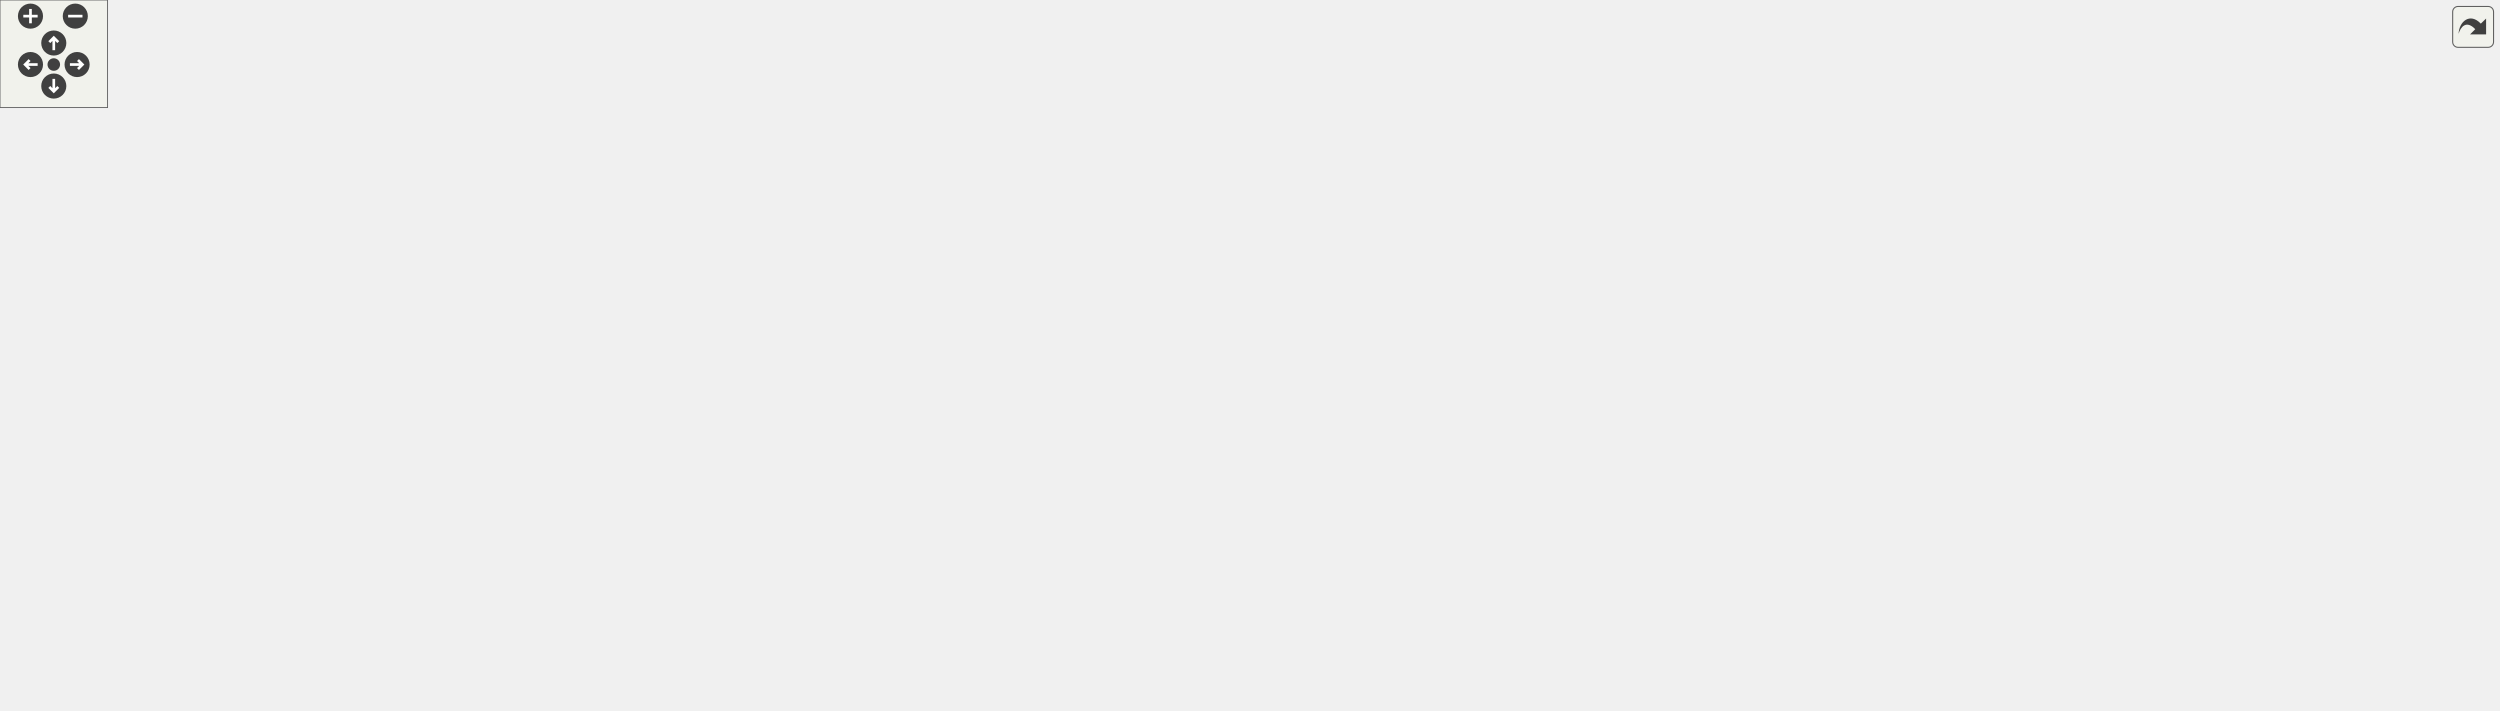
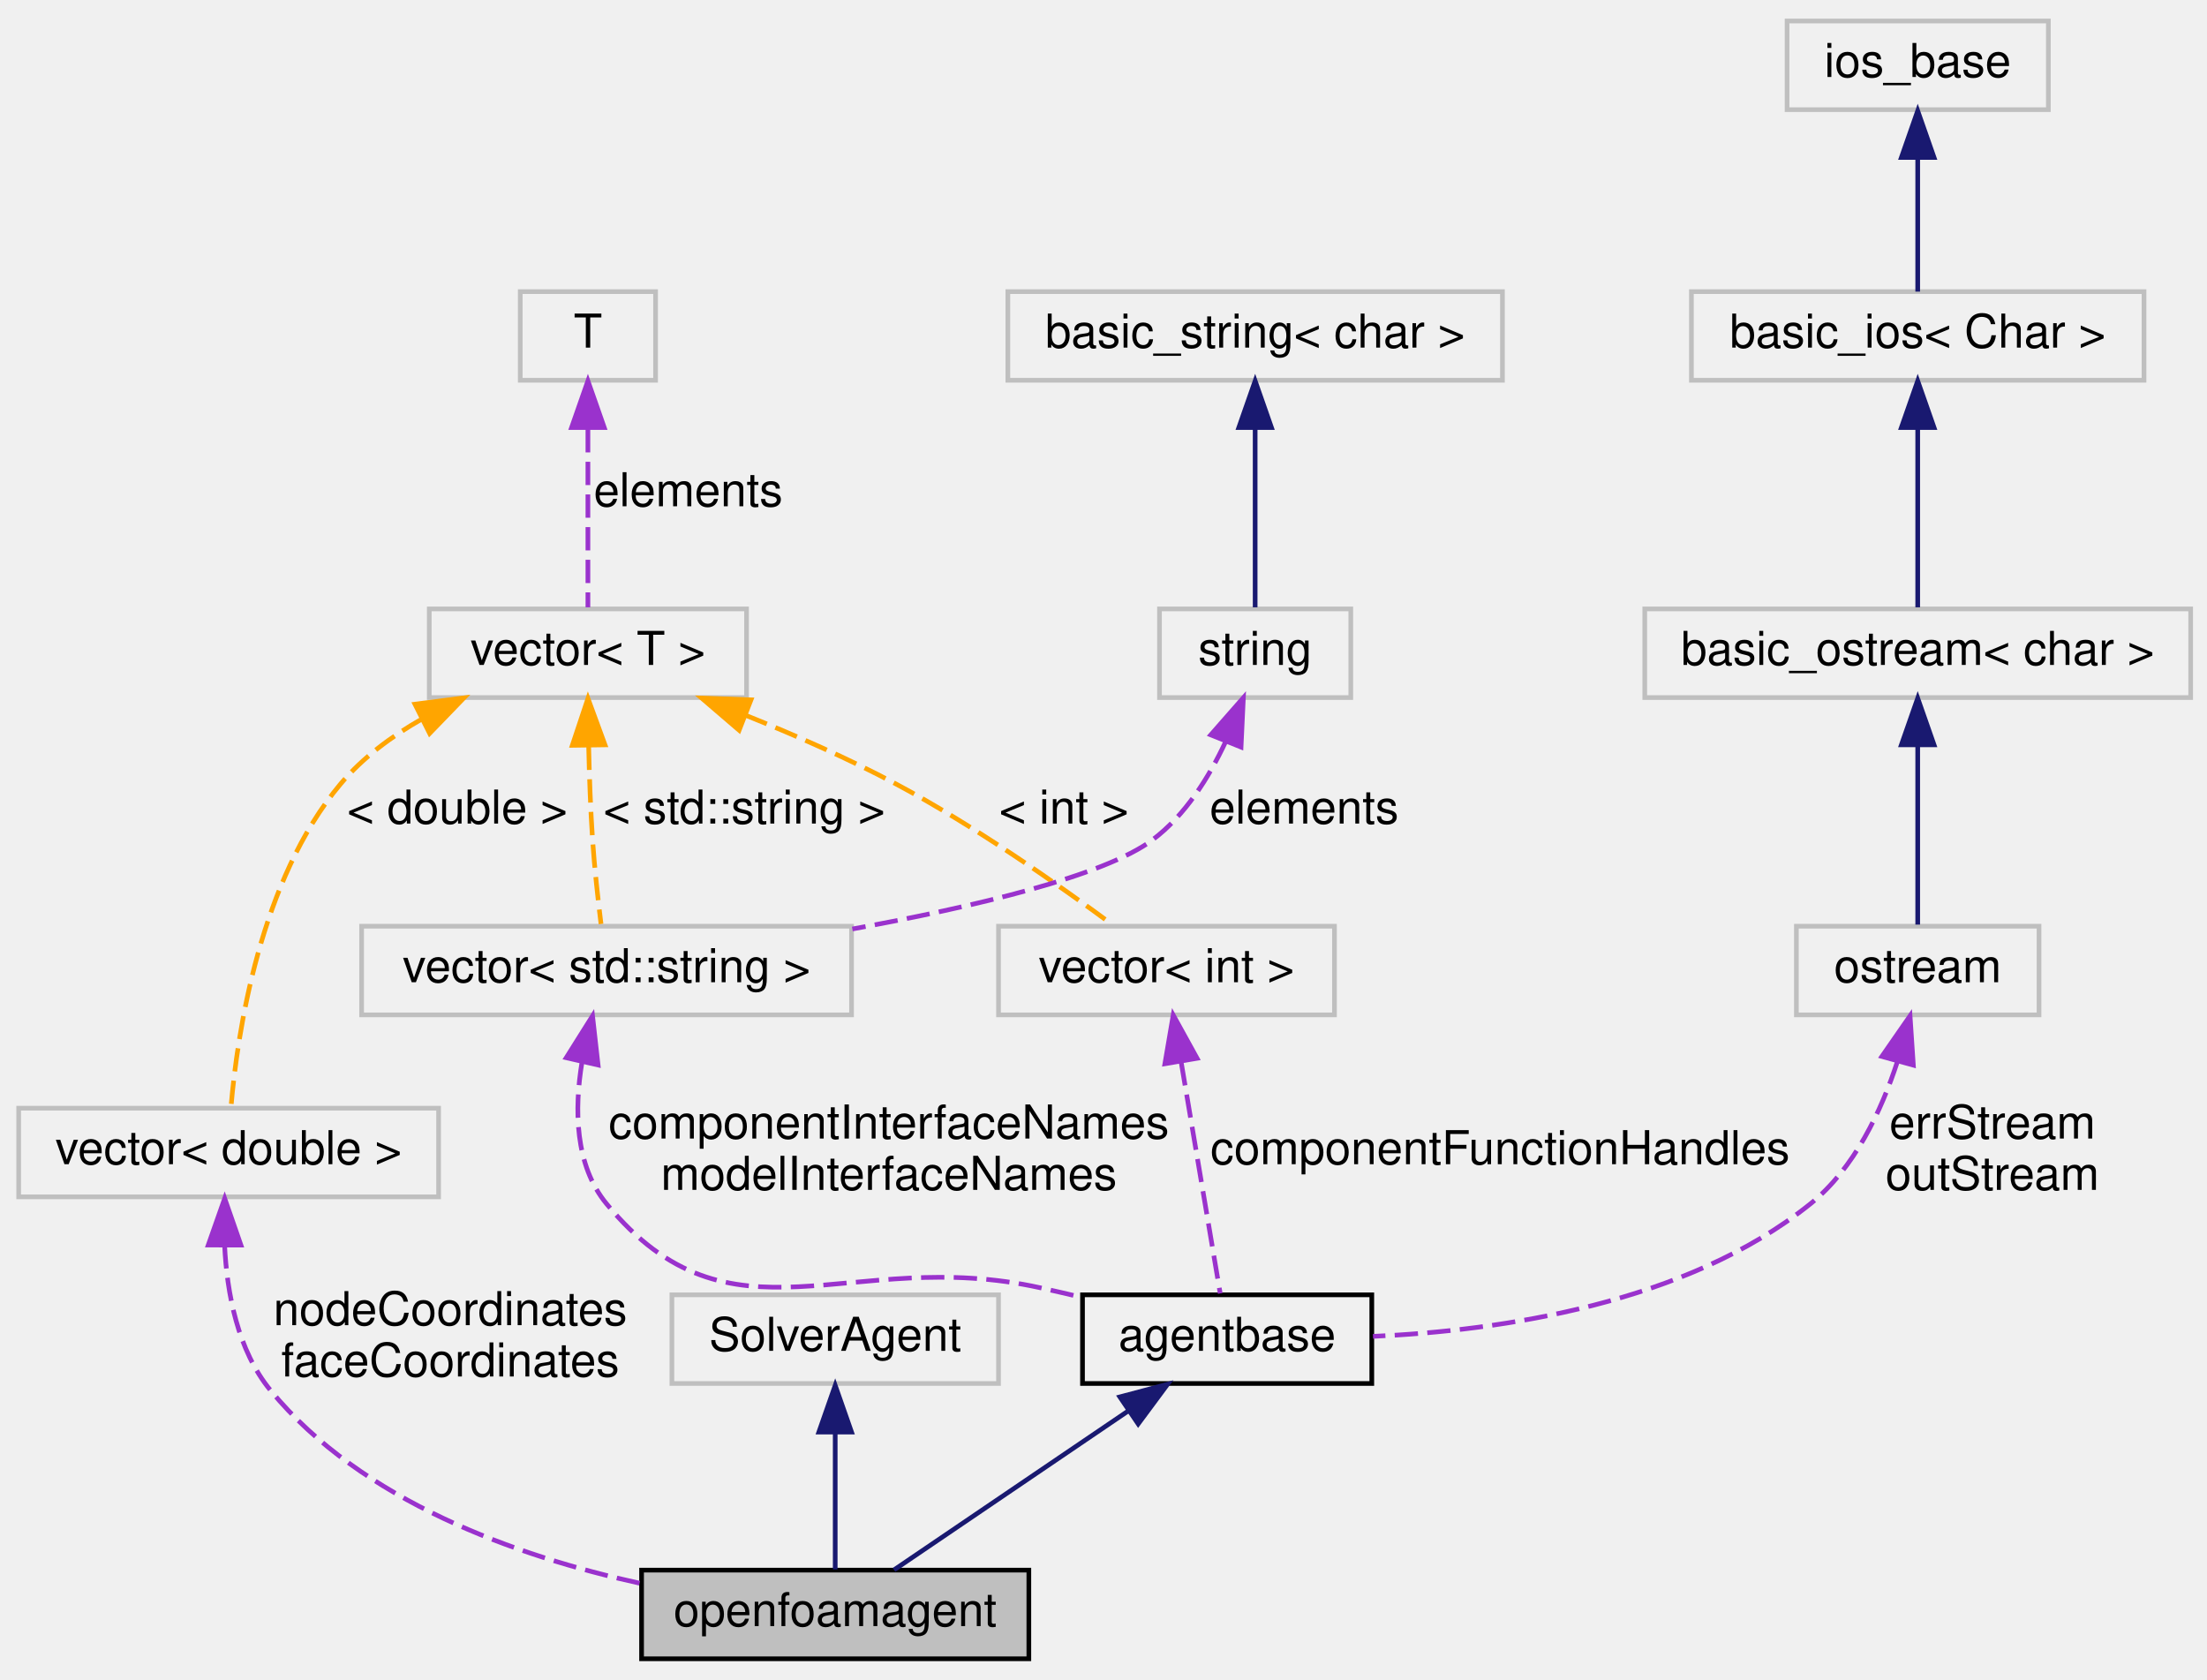
- <svg xmlns="http://www.w3.org/2000/svg" xmlns:xlink="http://www.w3.org/1999/xlink" id="main" version="1.1" xml:space="preserve">
-   <style type="text/css">
- .edge:hover path { stroke: red; }
- .edge:hover polygon { stroke: red; fill: red; }
- </style>
-   <defs>
-     <circle id="rim" cx="0" cy="0" r="7" />
-     <circle id="rim2" cx="0" cy="0" r="3.5" />
-     <g id="zoomPlus">
-       <use xlink:href="#rim" fill="#404040">
-         <set attributeName="fill" to="#808080" begin="zoomplus.mouseover" end="zoomplus.mouseout" />
-       </use>
-       <path d="M-4,0h8M0,-4v8" fill="none" stroke="white" stroke-width="1.5" pointer-events="none" />
+ <svg xmlns="http://www.w3.org/2000/svg" xmlns:xlink="http://www.w3.org/1999/xlink" width="473pt" height="360pt" viewBox="0.00 0.00 473.00 360.00">
+   <g id="graph0" class="graph" transform="scale(1 1) rotate(0) translate(4 356)">
+     <g id="node1" class="node">
+       <polygon fill="#bfbfbf" stroke="black" points="133.5,-0.5 133.5,-19.5 216.5,-19.5 216.5,-0.5 133.5,-0.5" />
+       <text text-anchor="middle" x="175" y="-7.5" font-family="Helvetica,sans-Serif" font-size="10.00">openfoamagent</text>
    </g>
-     <g id="zoomMin">
-       <use xlink:href="#rim" fill="#404040">
-         <set attributeName="fill" to="#808080" begin="zoomminus.mouseover" end="zoomminus.mouseout" />
-       </use>
-       <path d="M-4,0h8" fill="none" stroke="white" stroke-width="1.5" pointer-events="none" />
-     </g>
-     <g id="dirArrow">
-       <path fill="none" stroke="white" stroke-width="1.5" d="M0,-3.0v7 M-2.5,-0.5L0,-3.0L2.5,-0.5" />
-     </g>
-     <g id="resetDef">
-       <use xlink:href="#rim2" fill="#404040">
-         <set attributeName="fill" to="#808080" begin="reset.mouseover" end="reset.mouseout" />
-       </use>
-     </g>
-   </defs>
-   <svg id="graph" class="graph">
-     <g id="viewport">
-       <g id="node1" class="node">
-         <polygon fill="#bfbfbf" stroke="black" points="1310.5,-158.5 1310.5,-177.5 1393.5,-177.5 1393.5,-158.5 1310.5,-158.5" />
-         <text text-anchor="middle" x="1352" y="-165.5" font-family="Helvetica,sans-Serif" font-size="10.00">openfoamagent</text>
-       </g>
-       <g id="node2" class="node">
-         <g id="a_node2">
-           <a xlink:href="classimpact_1_1orchestrator_1_1agentbase.html" target="_top" xlink:title="agentbase">
-             <polygon fill="none" stroke="black" points="905,-253.5 905,-272.5 967,-272.5 967,-253.5 905,-253.5" />
-             <text text-anchor="middle" x="936" y="-260.5" font-family="Helvetica,sans-Serif" font-size="10.00">agentbase</text>
-           </a>
-         </g>
-       </g>
-       <g id="edge1" class="edge">
-         <path fill="none" stroke="midnightblue" d="M977.384,-253.905C1043.28,-239.037 1178.03,-208.523 1292,-182 1298.15,-180.568 1304.66,-179.039 1311.02,-177.536" />
-         <polygon fill="midnightblue" stroke="midnightblue" points="976.397,-250.54 967.412,-256.154 977.937,-257.368 976.397,-250.54" />
-       </g>
-       <g id="node3" class="node">
-         <polygon fill="none" stroke="#bfbfbf" points="621,-213.5 621,-232.5 693,-232.5 693,-213.5 621,-213.5" />
-         <text text-anchor="middle" x="657" y="-220.5" font-family="Helvetica,sans-Serif" font-size="10.00">vector&lt; int &gt;</text>
-       </g>
-       <g id="edge2" class="edge">
-         <path fill="none" stroke="#9a32cd" stroke-dasharray="5,2" d="M703.249,-226.425C746.338,-230.087 812.905,-236.785 870,-247 881.44,-249.047 893.861,-251.936 904.75,-254.697" />
-         <polygon fill="#9a32cd" stroke="#9a32cd" points="703.343,-222.921 693.088,-225.581 702.763,-229.897 703.343,-222.921" />
-         <text text-anchor="middle" x="807" y="-250" font-family="Helvetica,sans-Serif" font-size="10.00"> componentFunctionHandles</text>
-       </g>
-       <g id="node4" class="node">
-         <g id="a_node4">
-           <a xlink:title="STL class. ">
-             <polygon fill="none" stroke="#bfbfbf" points="322,-158.5 322,-177.5 390,-177.5 390,-158.5 322,-158.5" />
-             <text text-anchor="middle" x="356" y="-165.5" font-family="Helvetica,sans-Serif" font-size="10.00">vector&lt; T &gt;</text>
-           </a>
-         </g>
-       </g>
-       <g id="edge3" class="edge">
-         <path fill="none" stroke="orange" stroke-dasharray="5,2" d="M390.811,-181.138C408.248,-187.433 430.002,-194.552 450,-199 509.047,-212.134 579.311,-218.365 620.641,-221.098" />
-         <polygon fill="orange" stroke="orange" points="391.683,-177.729 381.09,-177.553 389.261,-184.297 391.683,-177.729" />
-         <text text-anchor="middle" x="510" y="-220" font-family="Helvetica,sans-Serif" font-size="10.00"> &lt; int &gt;</text>
-       </g>
-       <g id="node6" class="node">
-         <polygon fill="none" stroke="#bfbfbf" points="604.5,-315.5 604.5,-334.5 709.5,-334.5 709.5,-315.5 604.5,-315.5" />
-         <text text-anchor="middle" x="657" y="-322.5" font-family="Helvetica,sans-Serif" font-size="10.00">vector&lt; std::string &gt;</text>
-       </g>
-       <g id="edge8" class="edge">
-         <path fill="none" stroke="orange" stroke-dasharray="5,2" d="M377.687,-183.831C396.089,-197.521 424.031,-217.358 450,-232 512.893,-267.461 591.797,-299.991 631.206,-315.484" />
-         <polygon fill="orange" stroke="orange" points="379.566,-180.866 369.47,-177.655 375.36,-186.461 379.566,-180.866" />
-         <text text-anchor="middle" x="510" y="-292" font-family="Helvetica,sans-Serif" font-size="10.00"> &lt; std::string &gt;</text>
-       </g>
-       <g id="node15" class="node">
-         <polygon fill="none" stroke="#bfbfbf" points="591.5,-52.5 591.5,-71.5 722.5,-71.5 722.5,-52.5 591.5,-52.5" />
-         <text text-anchor="middle" x="657" y="-59.5" font-family="Helvetica,sans-Serif" font-size="10.00">vector&lt; DataBufferType &gt;</text>
-       </g>
-       <g id="edge17" class="edge">
-         <path fill="none" stroke="orange" stroke-dasharray="5,2" d="M369.529,-150.128C385.494,-128.974 415.228,-94.649 450,-79 474.461,-67.992 540.606,-64.043 591.408,-62.663" />
-         <polygon fill="orange" stroke="orange" points="366.634,-148.157 363.556,-158.295 372.284,-152.29 366.634,-148.157" />
-         <text text-anchor="middle" x="510" y="-82" font-family="Helvetica,sans-Serif" font-size="10.00"> &lt; DataBufferType &gt;</text>
-       </g>
-       <g id="node22" class="node">
-         <polygon fill="none" stroke="#bfbfbf" points="588.5,-137.5 588.5,-156.5 725.5,-156.5 725.5,-137.5 588.5,-137.5" />
-         <text text-anchor="middle" x="657" y="-144.5" font-family="Helvetica,sans-Serif" font-size="10.00">vector&lt; Mesh::IndexType &gt;</text>
-       </g>
-       <g id="edge26" class="edge">
-         <path fill="none" stroke="orange" stroke-dasharray="5,2" d="M400.313,-159.197C415.909,-156.386 433.682,-153.593 450,-152 495.931,-147.516 547.88,-146.281 588.119,-146.16" />
-         <polygon fill="orange" stroke="orange" points="399.609,-155.768 390.416,-161.034 400.887,-162.65 399.609,-155.768" />
-         <text text-anchor="middle" x="510" y="-155" font-family="Helvetica,sans-Serif" font-size="10.00"> &lt; Mesh::IndexType &gt;</text>
-       </g>
-       <g id="node24" class="node">
-         <polygon fill="none" stroke="#bfbfbf" points="762,-158.5 762,-177.5 852,-177.5 852,-158.5 762,-158.5" />
-         <text text-anchor="middle" x="807" y="-165.5" font-family="Helvetica,sans-Serif" font-size="10.00">vector&lt; double &gt;</text>
-       </g>
-       <g id="edge30" class="edge">
-         <path fill="none" stroke="orange" stroke-dasharray="5,2" d="M400.152,-168C485.642,-168 675.698,-168 761.93,-168" />
-         <polygon fill="orange" stroke="orange" points="400.016,-164.5 390.016,-168 400.016,-171.5 400.016,-164.5" />
-         <text text-anchor="middle" x="510" y="-171" font-family="Helvetica,sans-Serif" font-size="10.00"> &lt; double &gt;</text>
-       </g>
-       <g id="node5" class="node">
-         <polygon fill="none" stroke="#bfbfbf" points="132.5,-102.5 132.5,-121.5 161.5,-121.5 161.5,-102.5 132.5,-102.5" />
-         <text text-anchor="middle" x="147" y="-109.5" font-family="Helvetica,sans-Serif" font-size="10.00">T</text>
-       </g>
-       <g id="edge4" class="edge">
-         <path fill="none" stroke="#9a32cd" stroke-dasharray="5,2" d="M171.399,-118.33C208.182,-128.281 279.672,-147.621 321.771,-159.01" />
-         <polygon fill="#9a32cd" stroke="#9a32cd" points="172.149,-114.907 161.582,-115.674 170.321,-121.664 172.149,-114.907" />
-         <text text-anchor="middle" x="240" y="-145" font-family="Helvetica,sans-Serif" font-size="10.00"> elements</text>
-       </g>
-       <g id="node18" class="node">
-         <g id="a_node18">
-           <a xlink:title="STL class. ">
-             <polygon fill="none" stroke="#bfbfbf" points="280,-0.5 280,-19.5 432,-19.5 432,-0.5 280,-0.5" />
-             <text text-anchor="middle" x="356" y="-7.5" font-family="Helvetica,sans-Serif" font-size="10.00">vector&lt; FEM::FieldMetaData &gt;</text>
-           </a>
-         </g>
-       </g>
-       <g id="edge20" class="edge">
-         <path fill="none" stroke="#9a32cd" stroke-dasharray="5,2" d="M168.377,-96.315C193.389,-77.762 237.708,-47.117 280,-29 288.766,-25.245 298.439,-22.111 307.841,-19.543" />
-         <polygon fill="#9a32cd" stroke="#9a32cd" points="166.261,-93.527 160.37,-102.333 170.466,-99.123 166.261,-93.527" />
-         <text text-anchor="middle" x="240" y="-65" font-family="Helvetica,sans-Serif" font-size="10.00"> elements</text>
-       </g>
-       <g id="node21" class="node">
-         <g id="a_node21">
-           <a xlink:title="STL class. ">
-             <polygon fill="none" stroke="#bfbfbf" points="450.5,-97 450.5,-127 569.5,-127 569.5,-97 450.5,-97" />
-             <text text-anchor="start" x="458.5" y="-115" font-family="Helvetica,sans-Serif" font-size="10.00">vector&lt; std::vector</text>
-             <text text-anchor="middle" x="510" y="-104" font-family="Helvetica,sans-Serif" font-size="10.00">&lt; Mesh::IndexType &gt; &gt;</text>
-           </a>
-         </g>
-       </g>
-       <g id="edge24" class="edge">
-         <path fill="none" stroke="#9a32cd" stroke-dasharray="5,2" d="M171.733,-112C227.788,-112 369.727,-112 450.472,-112" />
-         <polygon fill="#9a32cd" stroke="#9a32cd" points="171.711,-108.5 161.711,-112 171.711,-115.5 171.711,-108.5" />
-         <text text-anchor="middle" x="240" y="-115" font-family="Helvetica,sans-Serif" font-size="10.00"> elements</text>
-       </g>
-       <g id="edge5" class="edge">
-         <path fill="none" stroke="#9a32cd" stroke-dasharray="5,2" d="M719.619,-318.051C762.339,-312.383 820.263,-302.999 870,-289 885.209,-284.719 901.733,-278.081 914.315,-272.584" />
-         <polygon fill="#9a32cd" stroke="#9a32cd" points="719.117,-314.587 709.65,-319.343 720.017,-321.529 719.117,-314.587" />
-         <text text-anchor="middle" x="807" y="-329" font-family="Helvetica,sans-Serif" font-size="10.00"> componentInterfaceNames</text>
-         <text text-anchor="middle" x="807" y="-318" font-family="Helvetica,sans-Serif" font-size="10.00">modelInterfaceNames</text>
-       </g>
-       <g id="node7" class="node">
-         <g id="a_node7">
-           <a xlink:title="STL class. ">
-             <polygon fill="none" stroke="#bfbfbf" points="335.5,-316.5 335.5,-335.5 376.5,-335.5 376.5,-316.5 335.5,-316.5" />
-             <text text-anchor="middle" x="356" y="-323.5" font-family="Helvetica,sans-Serif" font-size="10.00">string</text>
-           </a>
-         </g>
-       </g>
-       <g id="edge6" class="edge">
-         <path fill="none" stroke="#9a32cd" stroke-dasharray="5,2" d="M386.913,-325.9C437.738,-325.73 541.533,-325.383 604.313,-325.173" />
-         <polygon fill="#9a32cd" stroke="#9a32cd" points="386.606,-322.401 376.618,-325.934 386.63,-329.401 386.606,-322.401" />
-         <text text-anchor="middle" x="510" y="-329" font-family="Helvetica,sans-Serif" font-size="10.00"> elements</text>
-       </g>
-       <g id="node8" class="node">
-         <g id="a_node8">
-           <a xlink:title="STL class. ">
-             <polygon fill="none" stroke="#bfbfbf" points="94,-316.5 94,-335.5 200,-335.5 200,-316.5 94,-316.5" />
-             <text text-anchor="middle" x="147" y="-323.5" font-family="Helvetica,sans-Serif" font-size="10.00">basic_string&lt; char &gt;</text>
-           </a>
-         </g>
-       </g>
-       <g id="edge7" class="edge">
-         <path fill="none" stroke="midnightblue" d="M210.276,-326C253.001,-326 306.929,-326 335.369,-326" />
-         <polygon fill="midnightblue" stroke="midnightblue" points="210.235,-322.5 200.235,-326 210.235,-329.5 210.235,-322.5" />
-       </g>
-       <g id="node9" class="node">
-         <g id="a_node9">
-           <a xlink:title="STL class. ">
-             <polygon fill="none" stroke="#bfbfbf" points="631,-251.5 631,-270.5 683,-270.5 683,-251.5 631,-251.5" />
-             <text text-anchor="middle" x="657" y="-258.5" font-family="Helvetica,sans-Serif" font-size="10.00">ostream</text>
-           </a>
-         </g>
-       </g>
-       <g id="edge9" class="edge">
-         <path fill="none" stroke="#9a32cd" stroke-dasharray="5,2" d="M693.361,-261.255C748.299,-261.652 853.187,-262.409 904.795,-262.782" />
-         <polygon fill="#9a32cd" stroke="#9a32cd" points="693.095,-257.753 683.07,-261.181 693.045,-264.753 693.095,-257.753" />
-         <text text-anchor="middle" x="807" y="-277" font-family="Helvetica,sans-Serif" font-size="10.00"> errStream</text>
-         <text text-anchor="middle" x="807" y="-266" font-family="Helvetica,sans-Serif" font-size="10.00">outStream</text>
-       </g>
-       <g id="node23" class="node">
-         <g id="a_node23">
-           <a xlink:href="classSolverUtils_1_1Mesh_1_1NodalCoordinates.html" target="_top" xlink:title="NodalCoordinates">
-             <polygon fill="none" stroke="black" points="888.5,-196.5 888.5,-215.5 983.5,-215.5 983.5,-196.5 888.5,-196.5" />
-             <text text-anchor="middle" x="936" y="-203.5" font-family="Helvetica,sans-Serif" font-size="10.00">NodalCoordinates</text>
-           </a>
-         </g>
-       </g>
-       <g id="edge28" class="edge">
-         <path fill="none" stroke="#9a32cd" stroke-dasharray="5,2" d="M693.113,-257.034C704.592,-254.304 716.754,-249.713 726,-242 740.043,-230.286 728.497,-214.699 744,-205 793.056,-174.312 863.98,-185.925 904.167,-196.429" />
-         <polygon fill="#9a32cd" stroke="#9a32cd" points="692.418,-253.603 683.292,-258.985 693.783,-260.469 692.418,-253.603" />
-         <text text-anchor="middle" x="807" y="-219" font-family="Helvetica,sans-Serif" font-size="10.00"> Err</text>
-         <text text-anchor="middle" x="807" y="-208" font-family="Helvetica,sans-Serif" font-size="10.00">Out</text>
-       </g>
-       <g id="node10" class="node">
-         <g id="a_node10">
-           <a xlink:title="STL class. ">
-             <polygon fill="none" stroke="#bfbfbf" points="297.5,-249.5 297.5,-268.5 414.5,-268.5 414.5,-249.5 297.5,-249.5" />
-             <text text-anchor="middle" x="356" y="-256.5" font-family="Helvetica,sans-Serif" font-size="10.00">basic_ostream&lt; char &gt;</text>
-           </a>
-         </g>
-       </g>
-       <g id="edge10" class="edge">
-         <path fill="none" stroke="midnightblue" d="M424.887,-259.454C490.356,-259.892 585.934,-260.531 630.878,-260.832" />
-         <polygon fill="midnightblue" stroke="midnightblue" points="424.673,-255.953 414.65,-259.386 424.627,-262.953 424.673,-255.953" />
-       </g>
-       <g id="node11" class="node">
-         <g id="a_node11">
-           <a xlink:title="STL class. ">
-             <polygon fill="none" stroke="#bfbfbf" points="98.5,-249.5 98.5,-268.5 195.5,-268.5 195.5,-249.5 98.5,-249.5" />
-             <text text-anchor="middle" x="147" y="-256.5" font-family="Helvetica,sans-Serif" font-size="10.00">basic_ios&lt; Char &gt;</text>
-           </a>
-         </g>
-       </g>
-       <g id="edge11" class="edge">
-         <path fill="none" stroke="midnightblue" d="M205.965,-259C234.454,-259 268.693,-259 297.165,-259" />
-         <polygon fill="midnightblue" stroke="midnightblue" points="205.75,-255.5 195.75,-259 205.75,-262.5 205.75,-255.5" />
-       </g>
-       <g id="node12" class="node">
-         <g id="a_node12">
-           <a xlink:title="STL class. ">
-             <polygon fill="none" stroke="#bfbfbf" points="0,-249.5 0,-268.5 56,-268.5 56,-249.5 0,-249.5" />
-             <text text-anchor="middle" x="28" y="-256.5" font-family="Helvetica,sans-Serif" font-size="10.00">ios_base</text>
-           </a>
-         </g>
-       </g>
-       <g id="edge12" class="edge">
-         <path fill="none" stroke="midnightblue" d="M66.331,-259C76.517,-259 87.694,-259 98.369,-259" />
-         <polygon fill="midnightblue" stroke="midnightblue" points="66.136,-255.5 56.136,-259 66.136,-262.5 66.136,-255.5" />
-       </g>
-       <g id="node13" class="node">
-         <g id="a_node13">
-           <a xlink:href="classSolverUtils_1_1FEM_1_1SolverAgent.html" target="_top" xlink:title="SolverAgent">
-             <polygon fill="none" stroke="black" points="1202,-108.5 1202,-127.5 1272,-127.5 1272,-108.5 1202,-108.5" />
-             <text text-anchor="middle" x="1237" y="-115.5" font-family="Helvetica,sans-Serif" font-size="10.00">SolverAgent</text>
-           </a>
-         </g>
-       </g>
-       <g id="edge13" class="edge">
-         <path fill="none" stroke="midnightblue" d="M1268.73,-131.597C1287.86,-140.06 1312,-150.744 1329.17,-158.343" />
-         <polygon fill="midnightblue" stroke="midnightblue" points="1270.08,-128.368 1259.52,-127.522 1267.25,-134.769 1270.08,-128.368" />
-       </g>
-       <g id="node14" class="node">
-         <g id="a_node14">
-           <a xlink:href="classSolverUtils_1_1FEM_1_1SolutionData.html" target="_top" xlink:title="SolutionData">
-             <polygon fill="none" stroke="black" points="899.5,-52.5 899.5,-71.5 972.5,-71.5 972.5,-52.5 899.5,-52.5" />
-             <text text-anchor="middle" x="936" y="-59.5" font-family="Helvetica,sans-Serif" font-size="10.00">SolutionData</text>
-           </a>
-         </g>
-       </g>
-       <g id="edge14" class="edge">
-         <path fill="none" stroke="#9a32cd" stroke-dasharray="5,2" d="M982.742,-65.704C1023.73,-69.546 1085.32,-76.615 1138,-88 1162.52,-93.3 1189.76,-101.862 1209.28,-108.486" />
-         <polygon fill="#9a32cd" stroke="#9a32cd" points="982.804,-62.195 972.527,-64.774 982.168,-69.166 982.804,-62.195" />
-         <text text-anchor="middle" x="1089" y="-91" font-family="Helvetica,sans-Serif" font-size="10.00"> soln</text>
-       </g>
-       <g id="edge15" class="edge">
-         <path fill="none" stroke="#9a32cd" stroke-dasharray="5,2" d="M732.813,-62C786.791,-62 857.268,-62 899.164,-62" />
-         <polygon fill="#9a32cd" stroke="#9a32cd" points="732.595,-58.5 722.595,-62 732.595,-65.5 732.595,-58.5" />
-         <text text-anchor="middle" x="807" y="-65" font-family="Helvetica,sans-Serif" font-size="10.00"> data</text>
-       </g>
-       <g id="node16" class="node">
-         <g id="a_node16">
-           <a xlink:href="classSolverUtils_1_1FEM_1_1DataBuffer.html" target="_top" xlink:title="DataBuffer">
-             <polygon fill="none" stroke="black" points="324,-38.5 324,-57.5 388,-57.5 388,-38.5 324,-38.5" />
-             <text text-anchor="middle" x="356" y="-45.5" font-family="Helvetica,sans-Serif" font-size="10.00">DataBuffer</text>
-           </a>
-         </g>
-       </g>
-       <g id="edge16" class="edge">
-         <path fill="none" stroke="#9a32cd" stroke-dasharray="5,2" d="M398.186,-45.593C441.156,-43.599 510.438,-41.844 570,-47 582.986,-48.124 596.952,-50.186 609.775,-52.428" />
-         <polygon fill="#9a32cd" stroke="#9a32cd" points="397.931,-42.101 388.114,-46.087 398.274,-49.093 397.931,-42.101" />
-         <text text-anchor="middle" x="510" y="-50" font-family="Helvetica,sans-Serif" font-size="10.00"> elements</text>
-       </g>
-       <g id="node17" class="node">
-         <g id="a_node17">
-           <a xlink:href="classSolverUtils_1_1FEM_1_1SolutionMetaData.html" target="_top" xlink:title="SolutionMetaData">
-             <polygon fill="none" stroke="black" points="609.5,-4.5 609.5,-23.5 704.5,-23.5 704.5,-4.5 609.5,-4.5" />
-             <text text-anchor="middle" x="657" y="-11.5" font-family="Helvetica,sans-Serif" font-size="10.00">SolutionMetaData</text>
-           </a>
-         </g>
-       </g>
-       <g id="edge18" class="edge">
-         <path fill="none" stroke="#9a32cd" stroke-dasharray="5,2" d="M714.852,-21.71C757.65,-27.79 817.687,-36.906 870,-47 879.552,-48.843 889.834,-51.092 899.338,-53.281" />
-         <polygon fill="#9a32cd" stroke="#9a32cd" points="715.294,-18.238 704.904,-20.307 714.317,-25.169 715.294,-18.238" />
-         <text text-anchor="middle" x="807" y="-50" font-family="Helvetica,sans-Serif" font-size="10.00"> meta</text>
-       </g>
-       <g id="edge19" class="edge">
-         <path fill="none" stroke="midnightblue" d="M442.376,-11.142C496.655,-11.868 564.848,-12.781 609.385,-13.376" />
-         <polygon fill="midnightblue" stroke="midnightblue" points="442.11,-7.638 432.064,-11.004 442.017,-14.638 442.11,-7.638" />
-       </g>
-       <g id="node19" class="node">
-         <g id="a_node19">
-           <a xlink:href="structSolverUtils_1_1Mesh_1_1UnstructuredMesh.html" target="_top" xlink:title="UnstructuredMesh">
-             <polygon fill="none" stroke="black" points="1040.5,-108.5 1040.5,-127.5 1137.5,-127.5 1137.5,-108.5 1040.5,-108.5" />
-             <text text-anchor="middle" x="1089" y="-115.5" font-family="Helvetica,sans-Serif" font-size="10.00">UnstructuredMesh</text>
-           </a>
-         </g>
-       </g>
-       <g id="edge21" class="edge">
-         <path fill="none" stroke="#9a32cd" stroke-dasharray="5,2" d="M1147.83,-118C1166.18,-118 1185.86,-118 1201.97,-118" />
-         <polygon fill="#9a32cd" stroke="#9a32cd" points="1147.81,-114.5 1137.81,-118 1147.81,-121.5 1147.81,-114.5" />
-         <text text-anchor="middle" x="1170" y="-121" font-family="Helvetica,sans-Serif" font-size="10.00"> mesh</text>
-       </g>
-       <g id="node20" class="node">
-         <g id="a_node20">
-           <a xlink:href="classSolverUtils_1_1Mesh_1_1Connectivity.html" target="_top" xlink:title="General connectivity object. ">
-             <polygon fill="none" stroke="black" points="900.5,-99.5 900.5,-118.5 971.5,-118.5 971.5,-99.5 900.5,-99.5" />
-             <text text-anchor="middle" x="936" y="-106.5" font-family="Helvetica,sans-Serif" font-size="10.00">Connectivity</text>
-           </a>
-         </g>
-       </g>
-       <g id="edge22" class="edge">
-         <path fill="none" stroke="#9a32cd" stroke-dasharray="5,2" d="M981.869,-107.864C994.831,-107.844 1008.99,-108.117 1022,-109 1028,-109.407 1034.29,-110.02 1040.49,-110.739" />
-         <polygon fill="#9a32cd" stroke="#9a32cd" points="981.749,-104.365 971.775,-107.938 981.8,-111.365 981.749,-104.365" />
-         <text text-anchor="middle" x="1012" y="-112" font-family="Helvetica,sans-Serif" font-size="10.00"> con</text>
-       </g>
-       <g id="edge23" class="edge">
-         <path fill="none" stroke="midnightblue" d="M579.526,-111.515C671.183,-110.867 830.254,-109.741 900.248,-109.246" />
-         <polygon fill="midnightblue" stroke="midnightblue" points="579.485,-108.015 569.51,-111.586 579.535,-115.015 579.485,-108.015" />
-       </g>
-       <g id="edge25" class="edge">
-         <path fill="none" stroke="#9a32cd" stroke-dasharray="5,2" d="M735.871,-137.857C775.993,-132.95 825.677,-126.57 870,-120 879.85,-118.54 890.512,-116.802 900.296,-115.143" />
-         <polygon fill="#9a32cd" stroke="#9a32cd" points="735.389,-134.39 725.885,-139.072 736.235,-141.338 735.389,-134.39" />
-         <text text-anchor="middle" x="807" y="-140" font-family="Helvetica,sans-Serif" font-size="10.00"> _sizes</text>
-       </g>
-       <g id="edge27" class="edge">
-         <path fill="none" stroke="#9a32cd" stroke-dasharray="5,2" d="M962.383,-191.207C993.48,-173.085 1045.26,-142.906 1071.57,-127.573" />
-         <polygon fill="#9a32cd" stroke="#9a32cd" points="960.325,-188.356 953.447,-196.415 963.849,-194.404 960.325,-188.356" />
-         <text text-anchor="middle" x="1012" y="-171" font-family="Helvetica,sans-Serif" font-size="10.00"> nc</text>
-       </g>
-       <g id="edge29" class="edge">
-         <path fill="none" stroke="#9a32cd" stroke-dasharray="5,2" d="M862.375,-168C903.255,-168 960.641,-168 1011,-168 1011,-168 1011,-168 1238,-168 1262.03,-168 1288.94,-168 1310.47,-168" />
-         <polygon fill="#9a32cd" stroke="#9a32cd" points="862.352,-164.5 852.352,-168 862.352,-171.5 862.352,-164.5" />
-         <text text-anchor="middle" x="1089" y="-182" font-family="Helvetica,sans-Serif" font-size="10.00"> nodeCoordinates</text>
-         <text text-anchor="middle" x="1089" y="-171" font-family="Helvetica,sans-Serif" font-size="10.00">faceCoordinates</text>
+     <g id="node2" class="node">
+       <g id="a_node2">
+         <a xlink:href="classimpact_1_1orchestrator_1_1agentbase.html" target="_top" xlink:title="agentbase">
+           <polygon fill="none" stroke="black" points="228,-59.5 228,-78.5 290,-78.5 290,-59.5 228,-59.5" />
+           <text text-anchor="middle" x="259" y="-66.5" font-family="Helvetica,sans-Serif" font-size="10.00">agentbase</text>
+         </a>
      </g>
    </g>
-   </svg>
-   <g id="navigator" transform="translate(0 0)" fill="#404254">
-     <rect fill="#f2f5e9" fill-opacity="0.5" stroke="#606060" stroke-width=".5" x="0" y="0" width="60" height="60" />
-     <use id="zoomplus" xlink:href="#zoomPlus" x="17" y="9" />
-     <use id="zoomminus" xlink:href="#zoomMin" x="42" y="9" />
-     <use id="reset" xlink:href="#resetDef" x="30" y="36" />
-     <g id="arrowUp" xlink:href="#dirArrow" transform="translate(30 24)">
-       <use xlink:href="#rim" fill="#404040">
-         <set attributeName="fill" to="#808080" begin="arrowUp.mouseover" end="arrowUp.mouseout" />
-       </use>
-       <path fill="none" stroke="white" stroke-width="1.5" d="M0,-3.0v7 M-2.5,-0.5L0,-3.0L2.5,-0.5" />
+     <g id="edge1" class="edge">
+       <path fill="none" stroke="midnightblue" d="M237.63,-53.499C221.819,-42.77 200.817,-28.518 187.603,-19.552" />
+       <polygon fill="midnightblue" stroke="midnightblue" points="236.002,-56.624 246.242,-59.343 239.933,-50.832 236.002,-56.624" />
    </g>
-     <g id="arrowRight" xlink:href="#dirArrow" transform="rotate(90) translate(36 -43)">
-       <use xlink:href="#rim" fill="#404040">
-         <set attributeName="fill" to="#808080" begin="arrowRight.mouseover" end="arrowRight.mouseout" />
-       </use>
-       <path fill="none" stroke="white" stroke-width="1.5" d="M0,-3.0v7 M-2.5,-0.5L0,-3.0L2.5,-0.5" />
+     <g id="node3" class="node">
+       <polygon fill="none" stroke="#bfbfbf" points="210,-138.5 210,-157.5 282,-157.5 282,-138.5 210,-138.5" />
+       <text text-anchor="middle" x="246" y="-145.5" font-family="Helvetica,sans-Serif" font-size="10.00">vector&lt; int &gt;</text>
    </g>
-     <g id="arrowDown" xlink:href="#dirArrow" transform="rotate(180) translate(-30 -48)">
-       <use xlink:href="#rim" fill="#404040">
-         <set attributeName="fill" to="#808080" begin="arrowDown.mouseover" end="arrowDown.mouseout" />
-       </use>
-       <path fill="none" stroke="white" stroke-width="1.5" d="M0,-3.0v7 M-2.5,-0.5L0,-3.0L2.5,-0.5" />
+     <g id="edge2" class="edge">
+       <path fill="none" stroke="#9a32cd" stroke-dasharray="5,2" d="M249.155,-128.315C251.809,-112.592 255.487,-90.808 257.513,-78.809" />
+       <polygon fill="#9a32cd" stroke="#9a32cd" points="245.655,-128.022 247.441,-138.465 252.557,-129.188 245.655,-128.022" />
+       <text text-anchor="middle" x="317.5" y="-106.5" font-family="Helvetica,sans-Serif" font-size="10.00"> componentFunctionHandles</text>
    </g>
-     <g id="arrowLeft" xlink:href="#dirArrow" transform="rotate(270) translate(-36 17)">
-       <use xlink:href="#rim" fill="#404040">
-         <set attributeName="fill" to="#808080" begin="arrowLeft.mouseover" end="arrowLeft.mouseout" />
-       </use>
-       <path fill="none" stroke="white" stroke-width="1.5" d="M0,-3.0v7 M-2.5,-0.5L0,-3.0L2.5,-0.5" />
+     <g id="node4" class="node">
+       <g id="a_node4">
+         <a xlink:title="STL class. ">
+           <polygon fill="none" stroke="#bfbfbf" points="88,-206.5 88,-225.5 156,-225.5 156,-206.5 88,-206.5" />
+           <text text-anchor="middle" x="122" y="-213.5" font-family="Helvetica,sans-Serif" font-size="10.00">vector&lt; T &gt;</text>
+         </a>
+       </g>
+     </g>
+     <g id="edge3" class="edge">
+       <path fill="none" stroke="orange" stroke-dasharray="5,2" d="M155.706,-202.748C166.254,-198.509 177.798,-193.444 188,-188 204.915,-178.975 223.044,-166.234 234.445,-157.802" />
+       <polygon fill="orange" stroke="orange" points="154.407,-199.498 146.366,-206.396 156.954,-206.018 154.407,-199.498" />
+       <text text-anchor="middle" x="224" y="-179.5" font-family="Helvetica,sans-Serif" font-size="10.00"> &lt; int &gt;</text>
+     </g>
+     <g id="node6" class="node">
+       <polygon fill="none" stroke="#bfbfbf" points="73.5,-138.5 73.5,-157.5 178.5,-157.5 178.5,-138.5 73.5,-138.5" />
+       <text text-anchor="middle" x="126" y="-145.5" font-family="Helvetica,sans-Serif" font-size="10.00">vector&lt; std::string &gt;</text>
+     </g>
+     <g id="edge8" class="edge">
+       <path fill="none" stroke="orange" stroke-dasharray="5,2" d="M122.164,-195.991C122.305,-189.63 122.556,-182.504 123,-176 123.411,-169.977 124.161,-163.227 124.808,-157.983" />
+       <polygon fill="orange" stroke="orange" points="118.659,-196.265 122.011,-206.316 125.659,-196.368 118.659,-196.265" />
+       <text text-anchor="middle" x="155.5" y="-179.5" font-family="Helvetica,sans-Serif" font-size="10.00"> &lt; std::string &gt;</text>
+     </g>
+     <g id="node14" class="node">
+       <polygon fill="none" stroke="#bfbfbf" points="0,-99.5 0,-118.5 90,-118.5 90,-99.5 0,-99.5" />
+       <text text-anchor="middle" x="45" y="-106.5" font-family="Helvetica,sans-Serif" font-size="10.00">vector&lt; double &gt;</text>
+     </g>
+     <g id="edge15" class="edge">
+       <path fill="none" stroke="orange" stroke-dasharray="5,2" d="M86.497,-201.949C79.983,-198.253 73.751,-193.652 69,-188 51.677,-167.395 46.848,-134.41 45.509,-118.771" />
+       <polygon fill="orange" stroke="orange" points="84.936,-205.081 95.443,-206.442 88.078,-198.826 84.936,-205.081" />
+       <text text-anchor="middle" x="94" y="-179.5" font-family="Helvetica,sans-Serif" font-size="10.00"> &lt; double &gt;</text>
+     </g>
+     <g id="node5" class="node">
+       <polygon fill="none" stroke="#bfbfbf" points="107.5,-274.5 107.5,-293.5 136.5,-293.5 136.5,-274.5 107.5,-274.5" />
+       <text text-anchor="middle" x="122" y="-281.5" font-family="Helvetica,sans-Serif" font-size="10.00">T</text>
+     </g>
+     <g id="edge4" class="edge">
+       <path fill="none" stroke="#9a32cd" stroke-dasharray="5,2" d="M122,-264.041C122,-251.472 122,-235.563 122,-225.841" />
+       <polygon fill="#9a32cd" stroke="#9a32cd" points="118.5,-264.372 122,-274.372 125.5,-264.372 118.5,-264.372" />
+       <text text-anchor="middle" x="143.5" y="-247.5" font-family="Helvetica,sans-Serif" font-size="10.00"> elements</text>
+     </g>
+     <g id="edge5" class="edge">
+       <path fill="none" stroke="#9a32cd" stroke-dasharray="5,2" d="M120.735,-128.397C119.072,-118.327 119.162,-106.289 126,-98 152.792,-65.525 177.897,-89.109 219,-80 221.795,-79.38 224.694,-78.71 227.595,-78.021" />
+       <polygon fill="#9a32cd" stroke="#9a32cd" points="117.354,-129.311 122.992,-138.281 124.178,-127.753 117.354,-129.311" />
+       <text text-anchor="middle" x="186.5" y="-112" font-family="Helvetica,sans-Serif" font-size="10.00"> componentInterfaceNames</text>
+       <text text-anchor="middle" x="186.5" y="-101" font-family="Helvetica,sans-Serif" font-size="10.00">modelInterfaceNames</text>
+     </g>
+     <g id="node7" class="node">
+       <g id="a_node7">
+         <a xlink:title="STL class. ">
+           <polygon fill="none" stroke="#bfbfbf" points="244.5,-206.5 244.5,-225.5 285.5,-225.5 285.5,-206.5 244.5,-206.5" />
+           <text text-anchor="middle" x="265" y="-213.5" font-family="Helvetica,sans-Serif" font-size="10.00">string</text>
+         </a>
+       </g>
+     </g>
+     <g id="edge6" class="edge">
+       <path fill="none" stroke="#9a32cd" stroke-dasharray="5,2" d="M258.638,-196.962C255.124,-189.439 250.02,-181.248 243,-176 232.607,-168.23 204.65,-161.631 178.672,-156.903" />
+       <polygon fill="#9a32cd" stroke="#9a32cd" points="255.486,-198.504 262.474,-206.467 261.977,-195.884 255.486,-198.504" />
+       <text text-anchor="middle" x="275.5" y="-179.5" font-family="Helvetica,sans-Serif" font-size="10.00"> elements</text>
+     </g>
+     <g id="node8" class="node">
+       <g id="a_node8">
+         <a xlink:title="STL class. ">
+           <polygon fill="none" stroke="#bfbfbf" points="212,-274.5 212,-293.5 318,-293.5 318,-274.5 212,-274.5" />
+           <text text-anchor="middle" x="265" y="-281.5" font-family="Helvetica,sans-Serif" font-size="10.00">basic_string&lt; char &gt;</text>
+         </a>
+       </g>
+     </g>
+     <g id="edge7" class="edge">
+       <path fill="none" stroke="midnightblue" d="M265,-264.041C265,-251.472 265,-235.563 265,-225.841" />
+       <polygon fill="midnightblue" stroke="midnightblue" points="261.5,-264.372 265,-274.372 268.5,-264.372 261.5,-264.372" />
+     </g>
+     <g id="node9" class="node">
+       <g id="a_node9">
+         <a xlink:title="STL class. ">
+           <polygon fill="none" stroke="#bfbfbf" points="381,-138.5 381,-157.5 433,-157.5 433,-138.5 381,-138.5" />
+           <text text-anchor="middle" x="407" y="-145.5" font-family="Helvetica,sans-Serif" font-size="10.00">ostream</text>
+         </a>
+       </g>
+     </g>
+     <g id="edge9" class="edge">
+       <path fill="none" stroke="#9a32cd" stroke-dasharray="5,2" d="M402.627,-128.422C399.234,-117.996 393.466,-105.595 384,-98 357.373,-76.637 317.737,-70.826 290.265,-69.598" />
+       <polygon fill="#9a32cd" stroke="#9a32cd" points="399.317,-129.584 405.358,-138.288 406.063,-127.717 399.317,-129.584" />
+       <text text-anchor="middle" x="423" y="-112" font-family="Helvetica,sans-Serif" font-size="10.00"> errStream</text>
+       <text text-anchor="middle" x="423" y="-101" font-family="Helvetica,sans-Serif" font-size="10.00">outStream</text>
+     </g>
+     <g id="node10" class="node">
+       <g id="a_node10">
+         <a xlink:title="STL class. ">
+           <polygon fill="none" stroke="#bfbfbf" points="348.5,-206.5 348.5,-225.5 465.5,-225.5 465.5,-206.5 348.5,-206.5" />
+           <text text-anchor="middle" x="407" y="-213.5" font-family="Helvetica,sans-Serif" font-size="10.00">basic_ostream&lt; char &gt;</text>
+         </a>
+       </g>
+     </g>
+     <g id="edge10" class="edge">
+       <path fill="none" stroke="midnightblue" d="M407,-196.041C407,-183.472 407,-167.563 407,-157.841" />
+       <polygon fill="midnightblue" stroke="midnightblue" points="403.5,-196.372 407,-206.372 410.5,-196.372 403.5,-196.372" />
+     </g>
+     <g id="node11" class="node">
+       <g id="a_node11">
+         <a xlink:title="STL class. ">
+           <polygon fill="none" stroke="#bfbfbf" points="358.5,-274.5 358.5,-293.5 455.5,-293.5 455.5,-274.5 358.5,-274.5" />
+           <text text-anchor="middle" x="407" y="-281.5" font-family="Helvetica,sans-Serif" font-size="10.00">basic_ios&lt; Char &gt;</text>
+         </a>
+       </g>
+     </g>
+     <g id="edge11" class="edge">
+       <path fill="none" stroke="midnightblue" d="M407,-264.041C407,-251.472 407,-235.563 407,-225.841" />
+       <polygon fill="midnightblue" stroke="midnightblue" points="403.5,-264.372 407,-274.372 410.5,-264.372 403.5,-264.372" />
+     </g>
+     <g id="node12" class="node">
+       <g id="a_node12">
+         <a xlink:title="STL class. ">
+           <polygon fill="none" stroke="#bfbfbf" points="379,-332.5 379,-351.5 435,-351.5 435,-332.5 379,-332.5" />
+           <text text-anchor="middle" x="407" y="-339.5" font-family="Helvetica,sans-Serif" font-size="10.00">ios_base</text>
+         </a>
+       </g>
+     </g>
+     <g id="edge12" class="edge">
+       <path fill="none" stroke="midnightblue" d="M407,-321.953C407,-312.287 407,-301.031 407,-293.505" />
+       <polygon fill="midnightblue" stroke="midnightblue" points="403.5,-322.25 407,-332.25 410.5,-322.25 403.5,-322.25" />
+     </g>
+     <g id="node13" class="node">
+       <polygon fill="none" stroke="#bfbfbf" points="140,-59.5 140,-78.5 210,-78.5 210,-59.5 140,-59.5" />
+       <text text-anchor="middle" x="175" y="-66.5" font-family="Helvetica,sans-Serif" font-size="10.00">SolverAgent</text>
+     </g>
+     <g id="edge13" class="edge">
+       <path fill="none" stroke="midnightblue" d="M175,-48.933C175,-39.024 175,-27.401 175,-19.657" />
+       <polygon fill="midnightblue" stroke="midnightblue" points="171.5,-49.094 175,-59.094 178.5,-49.094 171.5,-49.094" />
+     </g>
+     <g id="edge14" class="edge">
+       <path fill="none" stroke="#9a32cd" stroke-dasharray="5,2" d="M44.135,-89.125C44.631,-78.884 46.915,-66.598 54,-58 73.562,-34.26 106.664,-22.474 133.305,-16.643" />
+       <polygon fill="#9a32cd" stroke="#9a32cd" points="40.634,-89.172 44.155,-99.165 47.634,-89.157 40.634,-89.172" />
+       <text text-anchor="middle" x="92.5" y="-72" font-family="Helvetica,sans-Serif" font-size="10.00"> nodeCoordinates</text>
+       <text text-anchor="middle" x="92.5" y="-61" font-family="Helvetica,sans-Serif" font-size="10.00">faceCoordinates</text>
    </g>
  </g>
-   <svg viewBox="0 0 15 15" width="100%" height="30px" preserveAspectRatio="xMaxYMin meet">
-     <g id="arrow_out" transform="scale(0.3 0.3)">
-       <a xlink:href="classopenfoamagent__coll__graph_org.svg" target="_base">
-         <rect id="button" ry="5" rx="5" y="6" x="6" height="38" width="38" fill="#f2f5e9" fill-opacity="0.5" stroke="#606060" stroke-width="1.0" />
-         <path id="arrow" d="M 11.5,31.437 C 11.94,20.098 22.043,11.323 32.159,21.979 L 37.069,17.246 C 37.069,17.246 37.088,32 37.088,32 L 22.16,31.978 C 22.16,31.978 26.998,27.14 26.998,27.14 C 18.529,18.264 13.292,25.23 11.5,31.437 z" style="fill:#404040;" />
-       </a>
-     </g>
-   </svg>
</svg>
